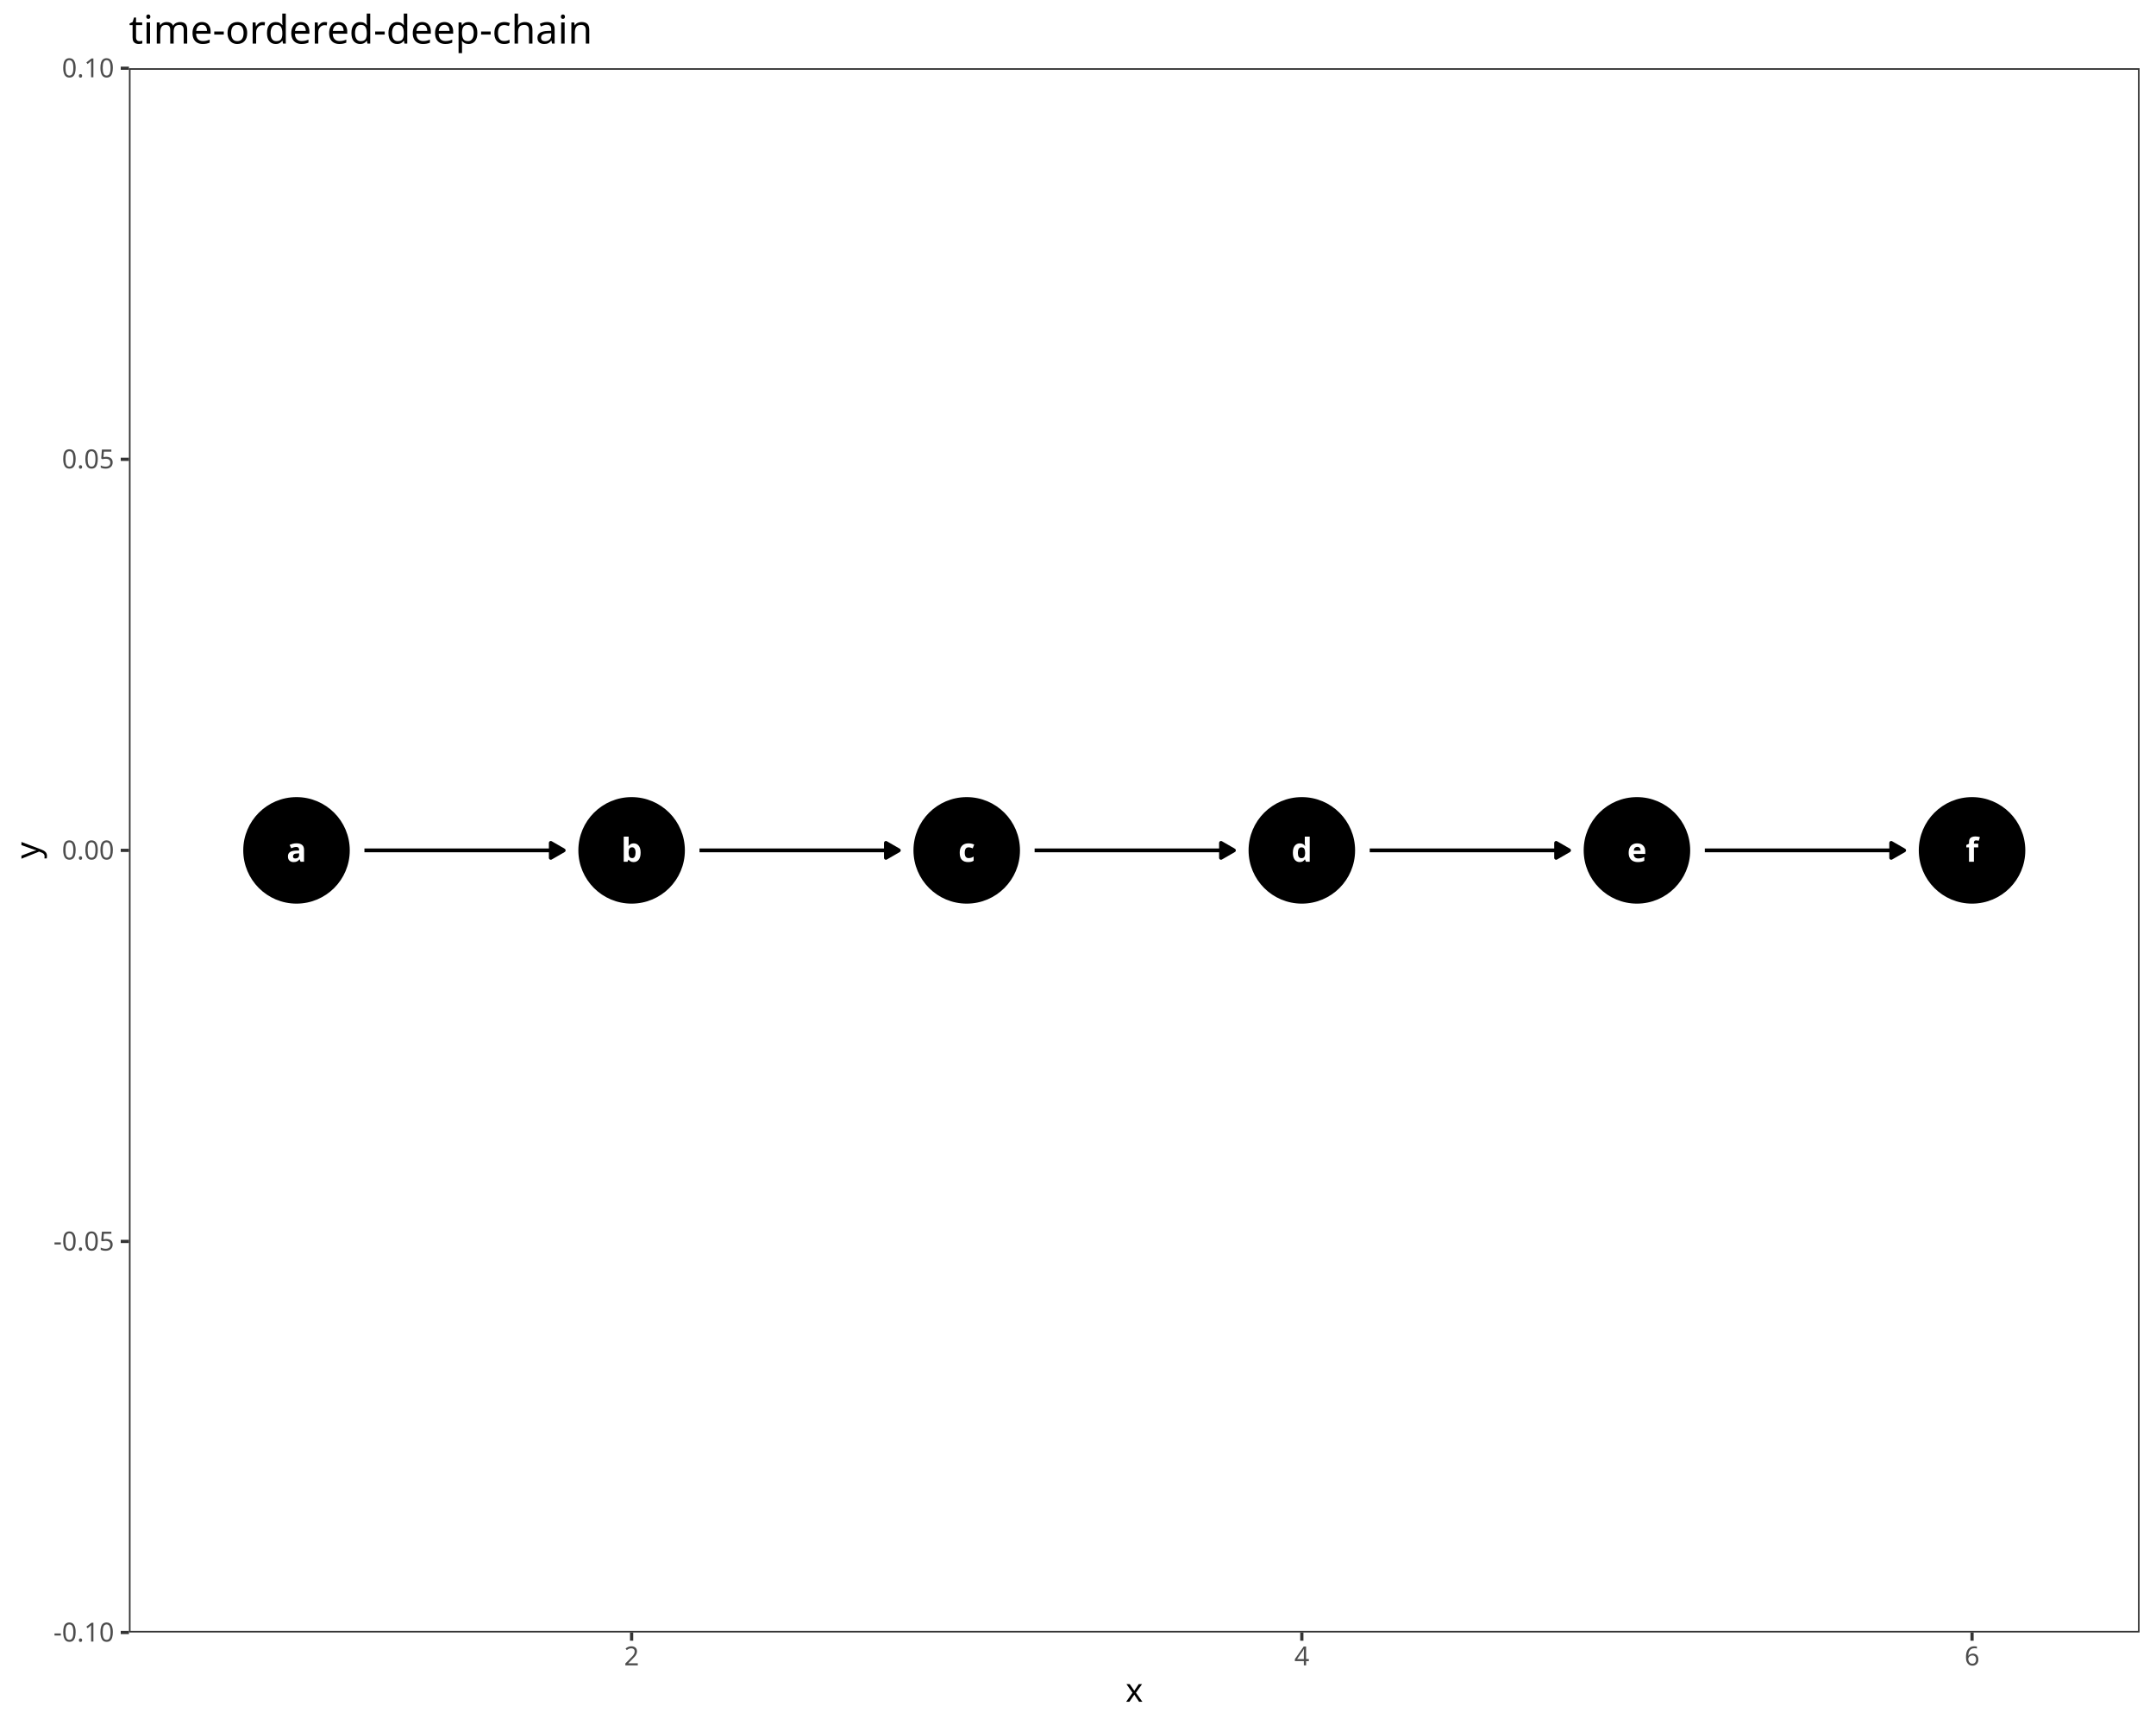
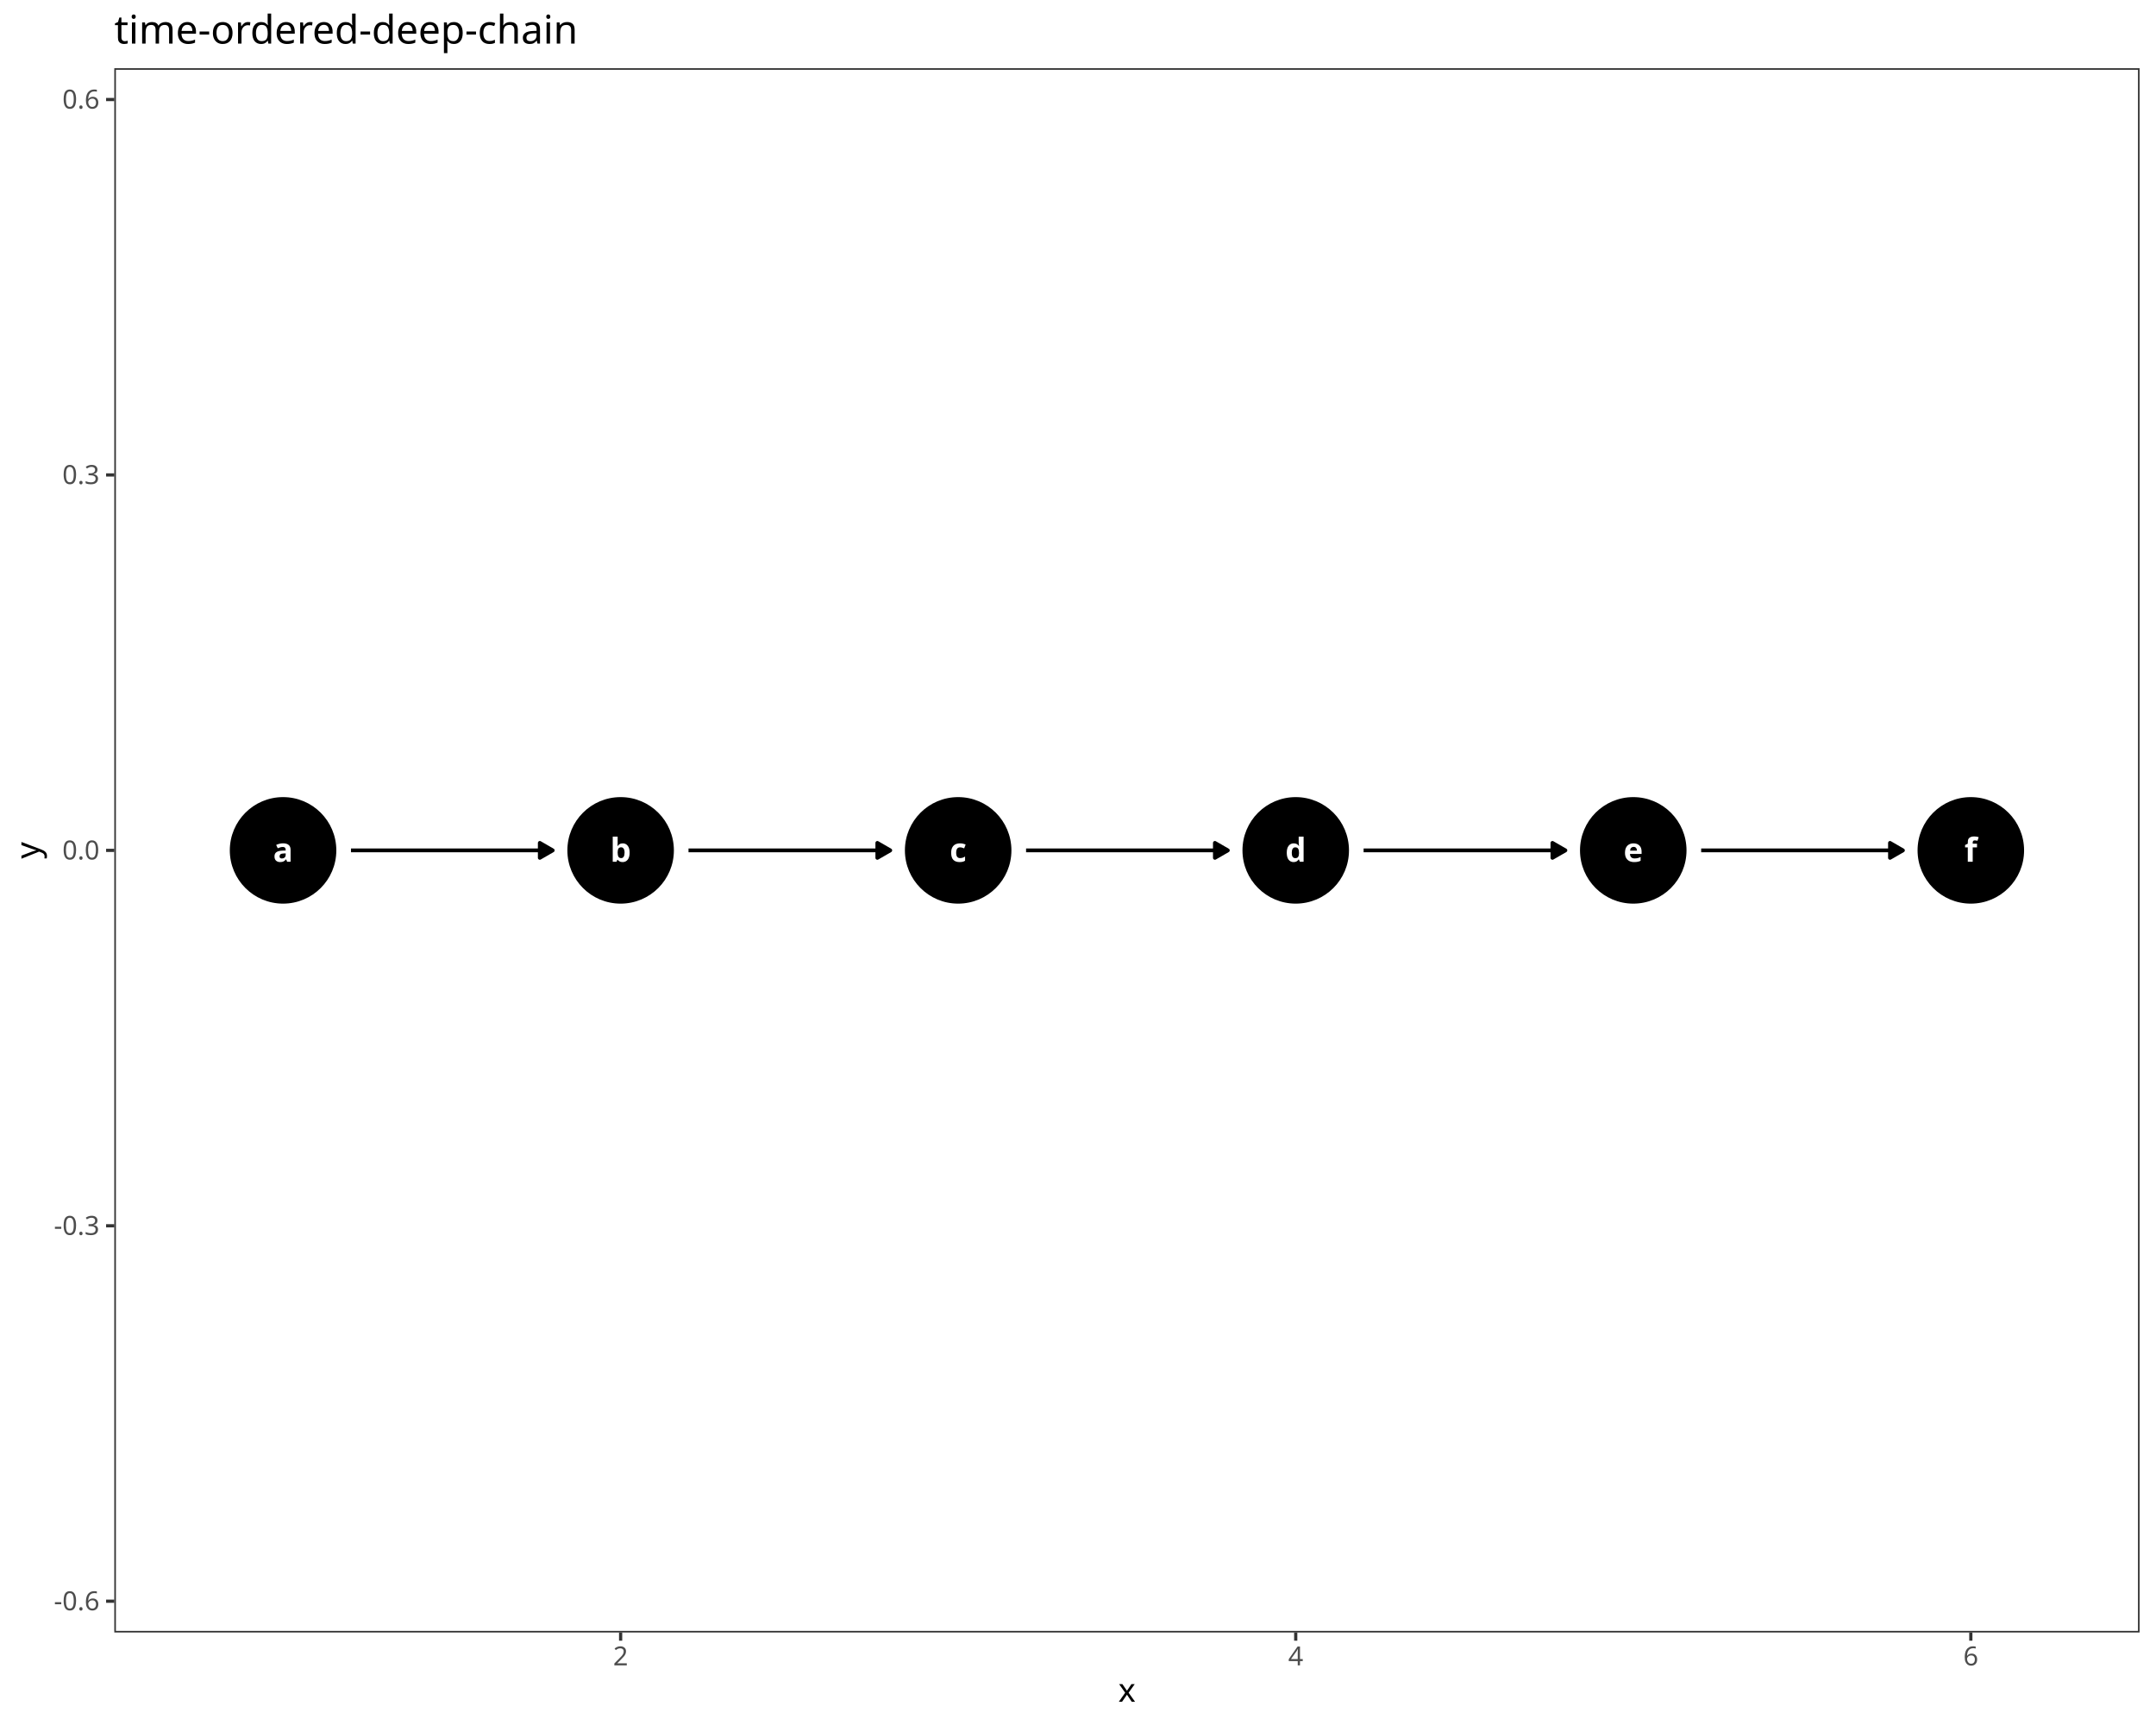
<svg xmlns="http://www.w3.org/2000/svg" class="svglite" data-engine-version="2.0" width="720.00pt" height="576.00pt" viewBox="0 0 720.00 576.00">
  <defs>
    <style type="text/css">
    .svglite line, .svglite polyline, .svglite polygon, .svglite path, .svglite rect, .svglite circle {
      fill: none;
      stroke: #000000;
      stroke-linecap: round;
      stroke-linejoin: round;
      stroke-miterlimit: 10.00;
    }
  </style>
  </defs>
  <rect width="100%" height="100%" style="stroke: none; fill: #FFFFFF;" />
  <defs>
    <clipPath id="cpMC4wMHw3MjAuMDB8MC4wMHw1NzYuMDA=">
      <rect x="0.00" y="0.00" width="720.00" height="576.00" />
    </clipPath>
  </defs>
  <g clip-path="url(#cpMC4wMHw3MjAuMDB8MC4wMHw1NzYuMDA=)">
    <rect x="0.00" y="0.00" width="720.00" height="576.00" style="stroke-width: 1.07; stroke: #FFFFFF; fill: #FFFFFF;" />
  </g>
  <defs>
-     <clipPath id="cpNDMuMDZ8NzE0LjUyfDIyLjc4fDU0NS4xMQ==">
-       <rect x="43.06" y="22.78" width="671.46" height="522.33" />
+     <clipPath id="cpMzguMTd8NzE0LjUyfDIyLjc4fDU0NS4xMQ==">
+       <rect x="38.17" y="22.78" width="676.35" height="522.33" />
    </clipPath>
  </defs>
-   <g clip-path="url(#cpNDMuMDZ8NzE0LjUyfDIyLjc4fDU0NS4xMQ==)">
-     <rect x="43.06" y="22.78" width="671.46" height="522.33" style="stroke-width: 1.07; stroke: none; fill: #FFFFFF;" />
-     <circle cx="99.02" cy="283.95" r="17.43" style="stroke-width: 0.71; fill: #000000;" />
-     <circle cx="210.93" cy="283.95" r="17.43" style="stroke-width: 0.71; fill: #000000;" />
-     <circle cx="322.84" cy="283.95" r="17.43" style="stroke-width: 0.71; fill: #000000;" />
-     <circle cx="434.75" cy="283.95" r="17.43" style="stroke-width: 0.71; fill: #000000;" />
-     <circle cx="546.66" cy="283.95" r="17.43" style="stroke-width: 0.71; fill: #000000;" />
-     <circle cx="658.57" cy="283.95" r="17.43" style="stroke-width: 0.71; fill: #000000;" />
-     <polyline points="121.70,283.95 122.76,283.95 123.89,283.95 125.02,283.95 126.15,283.95 127.28,283.95 128.41,283.95 129.54,283.95 130.67,283.95 131.80,283.95 132.93,283.95 134.06,283.95 135.19,283.95 136.32,283.95 137.45,283.95 138.58,283.95 139.71,283.95 140.84,283.95 141.97,283.95 143.10,283.95 144.23,283.95 145.36,283.95 146.49,283.95 147.63,283.95 148.76,283.95 149.89,283.95 151.02,283.95 152.15,283.95 153.28,283.95 154.41,283.95 155.54,283.95 156.67,283.95 157.80,283.95 158.93,283.95 160.06,283.95 161.19,283.95 162.32,283.95 163.45,283.95 164.58,283.95 165.71,283.95 166.84,283.95 167.97,283.95 169.10,283.95 170.23,283.95 171.36,283.95 172.49,283.95 173.62,283.95 174.75,283.95 175.89,283.95 177.02,283.95 178.15,283.95 179.28,283.95 180.41,283.95 181.54,283.95 182.67,283.95 183.80,283.95 184.93,283.95 186.06,283.95 187.19,283.95 188.25,283.95 " style="stroke-width: 1.28; stroke-linecap: butt;" />
-     <polygon points="183.94,286.44 188.25,283.95 183.94,281.46 " style="stroke-width: 1.28; stroke-linecap: butt; fill: #000000;" />
-     <polyline points="233.60,283.95 234.67,283.95 235.80,283.95 236.93,283.95 238.06,283.95 239.19,283.95 240.32,283.95 241.45,283.95 242.58,283.95 243.71,283.95 244.84,283.95 245.97,283.95 247.10,283.95 248.23,283.95 249.36,283.95 250.49,283.95 251.62,283.95 252.75,283.95 253.88,283.95 255.01,283.95 256.14,283.95 257.27,283.95 258.40,283.95 259.53,283.95 260.67,283.95 261.80,283.95 262.93,283.95 264.06,283.95 265.19,283.95 266.32,283.95 267.45,283.95 268.58,283.95 269.71,283.95 270.84,283.95 271.97,283.95 273.10,283.95 274.23,283.95 275.36,283.95 276.49,283.95 277.62,283.95 278.75,283.95 279.88,283.95 281.01,283.95 282.14,283.95 283.27,283.95 284.40,283.95 285.53,283.95 286.66,283.95 287.79,283.95 288.93,283.95 290.06,283.95 291.19,283.95 292.32,283.95 293.45,283.95 294.58,283.95 295.71,283.95 296.84,283.95 297.97,283.95 299.10,283.95 300.16,283.95 " style="stroke-width: 1.28; stroke-linecap: butt;" />
-     <polygon points="295.85,286.44 300.16,283.95 295.85,281.46 " style="stroke-width: 1.28; stroke-linecap: butt; fill: #000000;" />
-     <polyline points="345.51,283.95 346.58,283.95 347.71,283.95 348.84,283.95 349.97,283.95 351.10,283.95 352.23,283.95 353.36,283.95 354.49,283.95 355.62,283.95 356.75,283.95 357.88,283.95 359.01,283.95 360.14,283.95 361.27,283.95 362.40,283.95 363.53,283.95 364.66,283.95 365.79,283.95 366.92,283.95 368.05,283.95 369.18,283.95 370.31,283.95 371.44,283.95 372.57,283.95 373.71,283.95 374.84,283.95 375.97,283.95 377.10,283.95 378.23,283.95 379.36,283.95 380.49,283.95 381.62,283.95 382.75,283.95 383.88,283.95 385.01,283.95 386.14,283.95 387.27,283.95 388.40,283.95 389.53,283.95 390.66,283.95 391.79,283.95 392.92,283.95 394.05,283.95 395.18,283.95 396.31,283.95 397.44,283.95 398.57,283.95 399.70,283.95 400.83,283.95 401.97,283.95 403.10,283.95 404.23,283.95 405.36,283.95 406.49,283.95 407.62,283.95 408.75,283.95 409.88,283.95 411.01,283.95 412.07,283.95 " style="stroke-width: 1.28; stroke-linecap: butt;" />
-     <polygon points="407.76,286.44 412.07,283.95 407.76,281.46 " style="stroke-width: 1.28; stroke-linecap: butt; fill: #000000;" />
-     <polyline points="457.42,283.95 458.49,283.95 459.62,283.95 460.75,283.95 461.88,283.95 463.01,283.95 464.14,283.95 465.27,283.95 466.40,283.95 467.53,283.95 468.66,283.95 469.79,283.95 470.92,283.95 472.05,283.95 473.18,283.95 474.31,283.95 475.44,283.95 476.57,283.95 477.70,283.95 478.83,283.95 479.96,283.95 481.09,283.95 482.22,283.95 483.35,283.95 484.48,283.95 485.61,283.95 486.75,283.95 487.88,283.95 489.01,283.95 490.14,283.95 491.27,283.95 492.40,283.95 493.53,283.95 494.66,283.95 495.79,283.95 496.92,283.95 498.05,283.95 499.18,283.95 500.31,283.95 501.44,283.95 502.57,283.95 503.70,283.95 504.83,283.95 505.96,283.95 507.09,283.95 508.22,283.95 509.35,283.95 510.48,283.95 511.61,283.95 512.74,283.95 513.87,283.95 515.01,283.95 516.14,283.95 517.27,283.95 518.40,283.95 519.53,283.95 520.66,283.95 521.79,283.95 522.92,283.95 523.98,283.95 " style="stroke-width: 1.28; stroke-linecap: butt;" />
-     <polygon points="519.67,286.44 523.98,283.95 519.67,281.46 " style="stroke-width: 1.28; stroke-linecap: butt; fill: #000000;" />
-     <polyline points="569.33,283.95 570.39,283.95 571.53,283.95 572.66,283.95 573.79,283.95 574.92,283.95 576.05,283.95 577.18,283.95 578.31,283.95 579.44,283.95 580.57,283.95 581.70,283.95 582.83,283.95 583.96,283.95 585.09,283.95 586.22,283.95 587.35,283.95 588.48,283.95 589.61,283.95 590.74,283.95 591.87,283.95 593.00,283.95 594.13,283.95 595.26,283.95 596.39,283.95 597.52,283.95 598.65,283.95 599.78,283.95 600.92,283.95 602.05,283.95 603.18,283.95 604.31,283.95 605.44,283.95 606.57,283.95 607.70,283.95 608.83,283.95 609.96,283.95 611.09,283.95 612.22,283.95 613.35,283.95 614.48,283.95 615.61,283.95 616.74,283.95 617.87,283.95 619.00,283.95 620.13,283.95 621.26,283.95 622.39,283.95 623.52,283.95 624.65,283.95 625.78,283.95 626.91,283.95 628.04,283.95 629.18,283.95 630.31,283.95 631.44,283.95 632.57,283.95 633.70,283.95 634.83,283.95 635.89,283.95 " style="stroke-width: 1.28; stroke-linecap: butt;" />
-     <polygon points="631.57,286.44 635.89,283.95 631.57,281.46 " style="stroke-width: 1.28; stroke-linecap: butt; fill: #000000;" />
-     <text x="99.02" y="287.75" text-anchor="middle" style="font-size: 11.04px; font-weight: bold; fill: #FFFFFF; font-family: sans;" textLength="6.14px" lengthAdjust="spacingAndGlyphs">a</text>
-     <text x="210.93" y="287.75" text-anchor="middle" style="font-size: 11.04px; font-weight: bold; fill: #FFFFFF; font-family: sans;" textLength="6.14px" lengthAdjust="spacingAndGlyphs">b</text>
-     <text x="322.84" y="287.75" text-anchor="middle" style="font-size: 11.04px; font-weight: bold; fill: #FFFFFF; font-family: sans;" textLength="5.52px" lengthAdjust="spacingAndGlyphs">c</text>
-     <text x="434.75" y="287.75" text-anchor="middle" style="font-size: 11.04px; font-weight: bold; fill: #FFFFFF; font-family: sans;" textLength="6.14px" lengthAdjust="spacingAndGlyphs">d</text>
-     <text x="546.66" y="287.75" text-anchor="middle" style="font-size: 11.04px; font-weight: bold; fill: #FFFFFF; font-family: sans;" textLength="6.14px" lengthAdjust="spacingAndGlyphs">e</text>
-     <text x="658.57" y="287.75" text-anchor="middle" style="font-size: 11.04px; font-weight: bold; fill: #FFFFFF; font-family: sans;" textLength="3.07px" lengthAdjust="spacingAndGlyphs">f</text>
-     <rect x="43.06" y="22.78" width="671.46" height="522.33" style="stroke-width: 1.07; stroke: #333333;" />
+   <g clip-path="url(#cpMzguMTd8NzE0LjUyfDIyLjc4fDU0NS4xMQ==)">
+     <rect x="38.17" y="22.78" width="676.35" height="522.33" style="stroke-width: 1.07; stroke: none; fill: #FFFFFF;" />
+     <circle cx="94.53" cy="283.95" r="17.43" style="stroke-width: 0.71; fill: #000000;" />
+     <circle cx="207.26" cy="283.95" r="17.43" style="stroke-width: 0.71; fill: #000000;" />
+     <circle cx="319.98" cy="283.95" r="17.43" style="stroke-width: 0.71; fill: #000000;" />
+     <circle cx="432.71" cy="283.95" r="17.43" style="stroke-width: 0.71; fill: #000000;" />
+     <circle cx="545.43" cy="283.95" r="17.43" style="stroke-width: 0.71; fill: #000000;" />
+     <circle cx="658.16" cy="283.95" r="17.43" style="stroke-width: 0.71; fill: #000000;" />
+     <polyline points="117.21,283.95 117.30,283.95 118.44,283.95 119.58,283.95 120.72,283.95 121.86,283.95 123.00,283.95 124.14,283.95 125.27,283.95 126.41,283.95 127.55,283.95 128.69,283.95 129.83,283.95 130.97,283.95 132.11,283.95 133.25,283.95 134.38,283.95 135.52,283.95 136.66,283.95 137.80,283.95 138.94,283.95 140.08,283.95 141.22,283.95 142.35,283.95 143.49,283.95 144.63,283.95 145.77,283.95 146.91,283.95 148.05,283.95 149.19,283.95 150.32,283.95 151.46,283.95 152.60,283.95 153.74,283.95 154.88,283.95 156.02,283.95 157.16,283.95 158.30,283.95 159.43,283.95 160.57,283.95 161.71,283.95 162.85,283.95 163.99,283.95 165.13,283.95 166.27,283.95 167.40,283.95 168.54,283.95 169.68,283.95 170.82,283.95 171.96,283.95 173.10,283.95 174.24,283.95 175.37,283.95 176.51,283.95 177.65,283.95 178.79,283.95 179.93,283.95 181.07,283.95 182.21,283.95 183.35,283.95 184.48,283.95 184.58,283.95 " style="stroke-width: 1.28; stroke-linecap: butt;" />
+     <polygon points="180.27,286.44 184.58,283.95 180.27,281.46 " style="stroke-width: 1.28; stroke-linecap: butt; fill: #000000;" />
+     <polyline points="229.93,283.95 230.03,283.95 231.17,283.95 232.31,283.95 233.45,283.95 234.58,283.95 235.72,283.95 236.86,283.95 238.00,283.95 239.14,283.95 240.28,283.95 241.42,283.95 242.55,283.95 243.69,283.95 244.83,283.95 245.97,283.95 247.11,283.95 248.25,283.95 249.39,283.95 250.52,283.95 251.66,283.95 252.80,283.95 253.94,283.95 255.08,283.95 256.22,283.95 257.36,283.95 258.50,283.95 259.63,283.95 260.77,283.95 261.91,283.95 263.05,283.95 264.19,283.95 265.33,283.95 266.47,283.95 267.60,283.95 268.74,283.95 269.88,283.95 271.02,283.95 272.16,283.95 273.30,283.95 274.44,283.95 275.57,283.95 276.71,283.95 277.85,283.95 278.99,283.95 280.13,283.95 281.27,283.95 282.41,283.95 283.55,283.95 284.68,283.95 285.82,283.95 286.96,283.95 288.10,283.95 289.24,283.95 290.38,283.95 291.52,283.95 292.65,283.95 293.79,283.95 294.93,283.95 296.07,283.95 297.21,283.95 297.30,283.95 " style="stroke-width: 1.28; stroke-linecap: butt;" />
+     <polygon points="292.99,286.44 297.30,283.95 292.99,281.46 " style="stroke-width: 1.28; stroke-linecap: butt; fill: #000000;" />
+     <polyline points="342.66,283.95 342.75,283.95 343.89,283.95 345.03,283.95 346.17,283.95 347.31,283.95 348.45,283.95 349.59,283.95 350.73,283.95 351.86,283.95 353.00,283.95 354.14,283.95 355.28,283.95 356.42,283.95 357.56,283.95 358.70,283.95 359.83,283.95 360.97,283.95 362.11,283.95 363.25,283.95 364.39,283.95 365.53,283.95 366.67,283.95 367.80,283.95 368.94,283.95 370.08,283.95 371.22,283.95 372.36,283.95 373.50,283.95 374.64,283.95 375.78,283.95 376.91,283.95 378.05,283.95 379.19,283.95 380.33,283.95 381.47,283.95 382.61,283.95 383.75,283.95 384.88,283.95 386.02,283.95 387.16,283.95 388.30,283.95 389.44,283.95 390.58,283.95 391.72,283.95 392.85,283.95 393.99,283.95 395.13,283.95 396.27,283.95 397.41,283.95 398.55,283.95 399.69,283.95 400.83,283.95 401.96,283.95 403.10,283.95 404.24,283.95 405.38,283.95 406.52,283.95 407.66,283.95 408.80,283.95 409.93,283.95 410.03,283.95 " style="stroke-width: 1.28; stroke-linecap: butt;" />
+     <polygon points="405.72,286.44 410.03,283.95 405.72,281.46 " style="stroke-width: 1.28; stroke-linecap: butt; fill: #000000;" />
+     <polyline points="455.38,283.95 455.48,283.95 456.62,283.95 457.76,283.95 458.90,283.95 460.03,283.95 461.17,283.95 462.31,283.95 463.45,283.95 464.59,283.95 465.73,283.95 466.87,283.95 468.01,283.95 469.14,283.95 470.28,283.95 471.42,283.95 472.56,283.95 473.70,283.95 474.84,283.95 475.98,283.95 477.11,283.95 478.25,283.95 479.39,283.95 480.53,283.95 481.67,283.95 482.81,283.95 483.95,283.95 485.08,283.95 486.22,283.95 487.36,283.95 488.50,283.95 489.64,283.95 490.78,283.95 491.92,283.95 493.06,283.95 494.19,283.95 495.33,283.95 496.47,283.95 497.61,283.95 498.75,283.95 499.89,283.95 501.03,283.95 502.16,283.95 503.30,283.95 504.44,283.95 505.58,283.95 506.72,283.95 507.86,283.95 509.00,283.95 510.13,283.95 511.27,283.95 512.41,283.95 513.55,283.95 514.69,283.95 515.83,283.95 516.97,283.95 518.11,283.95 519.24,283.95 520.38,283.95 521.52,283.95 522.66,283.95 522.76,283.95 " style="stroke-width: 1.28; stroke-linecap: butt;" />
+     <polygon points="518.44,286.44 522.76,283.95 518.44,281.46 " style="stroke-width: 1.28; stroke-linecap: butt; fill: #000000;" />
+     <polyline points="568.11,283.95 568.21,283.95 569.34,283.95 570.48,283.95 571.62,283.95 572.76,283.95 573.90,283.95 575.04,283.95 576.18,283.95 577.31,283.95 578.45,283.95 579.59,283.95 580.73,283.95 581.87,283.95 583.01,283.95 584.15,283.95 585.28,283.95 586.42,283.95 587.56,283.95 588.70,283.95 589.84,283.95 590.98,283.95 592.12,283.95 593.26,283.95 594.39,283.95 595.53,283.95 596.67,283.95 597.81,283.95 598.95,283.95 600.09,283.95 601.23,283.95 602.36,283.95 603.50,283.95 604.64,283.95 605.78,283.95 606.92,283.95 608.06,283.95 609.20,283.95 610.34,283.95 611.47,283.95 612.61,283.95 613.75,283.95 614.89,283.95 616.03,283.95 617.17,283.95 618.31,283.95 619.44,283.95 620.58,283.95 621.72,283.95 622.86,283.95 624.00,283.95 625.14,283.95 626.28,283.95 627.41,283.95 628.55,283.95 629.69,283.95 630.83,283.95 631.97,283.95 633.11,283.95 634.25,283.95 635.39,283.95 635.48,283.95 " style="stroke-width: 1.28; stroke-linecap: butt;" />
+     <polygon points="631.17,286.44 635.48,283.95 631.17,281.46 " style="stroke-width: 1.28; stroke-linecap: butt; fill: #000000;" />
+     <text x="94.53" y="287.75" text-anchor="middle" style="font-size: 11.04px; font-weight: bold; fill: #FFFFFF; font-family: sans;" textLength="6.14px" lengthAdjust="spacingAndGlyphs">a</text>
+     <text x="207.26" y="287.75" text-anchor="middle" style="font-size: 11.04px; font-weight: bold; fill: #FFFFFF; font-family: sans;" textLength="6.14px" lengthAdjust="spacingAndGlyphs">b</text>
+     <text x="319.98" y="287.75" text-anchor="middle" style="font-size: 11.04px; font-weight: bold; fill: #FFFFFF; font-family: sans;" textLength="5.52px" lengthAdjust="spacingAndGlyphs">c</text>
+     <text x="432.71" y="287.75" text-anchor="middle" style="font-size: 11.04px; font-weight: bold; fill: #FFFFFF; font-family: sans;" textLength="6.14px" lengthAdjust="spacingAndGlyphs">d</text>
+     <text x="545.43" y="287.75" text-anchor="middle" style="font-size: 11.04px; font-weight: bold; fill: #FFFFFF; font-family: sans;" textLength="6.14px" lengthAdjust="spacingAndGlyphs">e</text>
+     <text x="658.16" y="287.75" text-anchor="middle" style="font-size: 11.04px; font-weight: bold; fill: #FFFFFF; font-family: sans;" textLength="3.07px" lengthAdjust="spacingAndGlyphs">f</text>
+     <rect x="38.17" y="22.78" width="676.35" height="522.33" style="stroke-width: 1.07; stroke: #333333;" />
  </g>
  <g clip-path="url(#cpMC4wMHw3MjAuMDB8MC4wMHw1NzYuMDA=)">
-     <text x="38.13" y="548.14" text-anchor="end" style="font-size: 8.80px; fill: #4D4D4D; font-family: sans;" textLength="20.06px" lengthAdjust="spacingAndGlyphs">-0.10</text>
-     <text x="38.13" y="417.56" text-anchor="end" style="font-size: 8.80px; fill: #4D4D4D; font-family: sans;" textLength="20.06px" lengthAdjust="spacingAndGlyphs">-0.05</text>
-     <text x="38.13" y="286.98" text-anchor="end" style="font-size: 8.80px; fill: #4D4D4D; font-family: sans;" textLength="17.13px" lengthAdjust="spacingAndGlyphs">0.00</text>
-     <text x="38.13" y="156.39" text-anchor="end" style="font-size: 8.80px; fill: #4D4D4D; font-family: sans;" textLength="17.13px" lengthAdjust="spacingAndGlyphs">0.05</text>
-     <text x="38.13" y="25.81" text-anchor="end" style="font-size: 8.80px; fill: #4D4D4D; font-family: sans;" textLength="17.13px" lengthAdjust="spacingAndGlyphs">0.10</text>
-     <polyline points="40.32,545.11 43.06,545.11 " style="stroke-width: 1.07; stroke: #333333; stroke-linecap: butt;" />
-     <polyline points="40.32,414.53 43.06,414.53 " style="stroke-width: 1.07; stroke: #333333; stroke-linecap: butt;" />
-     <polyline points="40.32,283.95 43.06,283.95 " style="stroke-width: 1.07; stroke: #333333; stroke-linecap: butt;" />
-     <polyline points="40.32,153.37 43.06,153.37 " style="stroke-width: 1.07; stroke: #333333; stroke-linecap: butt;" />
-     <polyline points="40.32,22.78 43.06,22.78 " style="stroke-width: 1.07; stroke: #333333; stroke-linecap: butt;" />
-     <polyline points="210.93,547.85 210.93,545.11 " style="stroke-width: 1.07; stroke: #333333; stroke-linecap: butt;" />
-     <polyline points="434.75,547.85 434.75,545.11 " style="stroke-width: 1.07; stroke: #333333; stroke-linecap: butt;" />
-     <polyline points="658.57,547.85 658.57,545.11 " style="stroke-width: 1.07; stroke: #333333; stroke-linecap: butt;" />
-     <text x="210.93" y="556.10" text-anchor="middle" style="font-size: 8.80px; fill: #4D4D4D; font-family: sans;" textLength="4.89px" lengthAdjust="spacingAndGlyphs">2</text>
-     <text x="434.75" y="556.10" text-anchor="middle" style="font-size: 8.80px; fill: #4D4D4D; font-family: sans;" textLength="4.89px" lengthAdjust="spacingAndGlyphs">4</text>
-     <text x="658.57" y="556.10" text-anchor="middle" style="font-size: 8.80px; fill: #4D4D4D; font-family: sans;" textLength="4.89px" lengthAdjust="spacingAndGlyphs">6</text>
-     <text x="378.79" y="568.24" text-anchor="middle" style="font-size: 11.00px; font-family: sans;" textLength="5.50px" lengthAdjust="spacingAndGlyphs">x</text>
+     <text x="33.24" y="537.69" text-anchor="end" style="font-size: 8.80px; fill: #4D4D4D; font-family: sans;" textLength="15.16px" lengthAdjust="spacingAndGlyphs">-0.6</text>
+     <text x="33.24" y="412.34" text-anchor="end" style="font-size: 8.80px; fill: #4D4D4D; font-family: sans;" textLength="15.16px" lengthAdjust="spacingAndGlyphs">-0.3</text>
+     <text x="33.24" y="286.98" text-anchor="end" style="font-size: 8.80px; fill: #4D4D4D; font-family: sans;" textLength="12.23px" lengthAdjust="spacingAndGlyphs">0.0</text>
+     <text x="33.24" y="161.62" text-anchor="end" style="font-size: 8.80px; fill: #4D4D4D; font-family: sans;" textLength="12.23px" lengthAdjust="spacingAndGlyphs">0.3</text>
+     <text x="33.24" y="36.26" text-anchor="end" style="font-size: 8.80px; fill: #4D4D4D; font-family: sans;" textLength="12.23px" lengthAdjust="spacingAndGlyphs">0.6</text>
+     <polyline points="35.43,534.67 38.17,534.67 " style="stroke-width: 1.07; stroke: #333333; stroke-linecap: butt;" />
+     <polyline points="35.43,409.31 38.17,409.31 " style="stroke-width: 1.07; stroke: #333333; stroke-linecap: butt;" />
+     <polyline points="35.43,283.95 38.17,283.95 " style="stroke-width: 1.07; stroke: #333333; stroke-linecap: butt;" />
+     <polyline points="35.43,158.59 38.17,158.59 " style="stroke-width: 1.07; stroke: #333333; stroke-linecap: butt;" />
+     <polyline points="35.43,33.23 38.17,33.23 " style="stroke-width: 1.07; stroke: #333333; stroke-linecap: butt;" />
+     <polyline points="207.26,547.85 207.26,545.11 " style="stroke-width: 1.07; stroke: #333333; stroke-linecap: butt;" />
+     <polyline points="432.71,547.85 432.71,545.11 " style="stroke-width: 1.07; stroke: #333333; stroke-linecap: butt;" />
+     <polyline points="658.16,547.85 658.16,545.11 " style="stroke-width: 1.07; stroke: #333333; stroke-linecap: butt;" />
+     <text x="207.26" y="556.10" text-anchor="middle" style="font-size: 8.80px; fill: #4D4D4D; font-family: sans;" textLength="4.89px" lengthAdjust="spacingAndGlyphs">2</text>
+     <text x="432.71" y="556.10" text-anchor="middle" style="font-size: 8.80px; fill: #4D4D4D; font-family: sans;" textLength="4.89px" lengthAdjust="spacingAndGlyphs">4</text>
+     <text x="658.16" y="556.10" text-anchor="middle" style="font-size: 8.80px; fill: #4D4D4D; font-family: sans;" textLength="4.89px" lengthAdjust="spacingAndGlyphs">6</text>
+     <text x="376.34" y="568.24" text-anchor="middle" style="font-size: 11.00px; font-family: sans;" textLength="5.50px" lengthAdjust="spacingAndGlyphs">x</text>
    <text transform="translate(13.05,283.95) rotate(-90)" text-anchor="middle" style="font-size: 11.00px; font-family: sans;" textLength="5.50px" lengthAdjust="spacingAndGlyphs">y</text>
-     <text x="43.06" y="14.56" style="font-size: 13.20px; font-family: sans;" textLength="144.56px" lengthAdjust="spacingAndGlyphs">time-ordered-deep-chain</text>
+     <text x="38.17" y="14.56" style="font-size: 13.20px; font-family: sans;" textLength="144.56px" lengthAdjust="spacingAndGlyphs">time-ordered-deep-chain</text>
  </g>
</svg>
